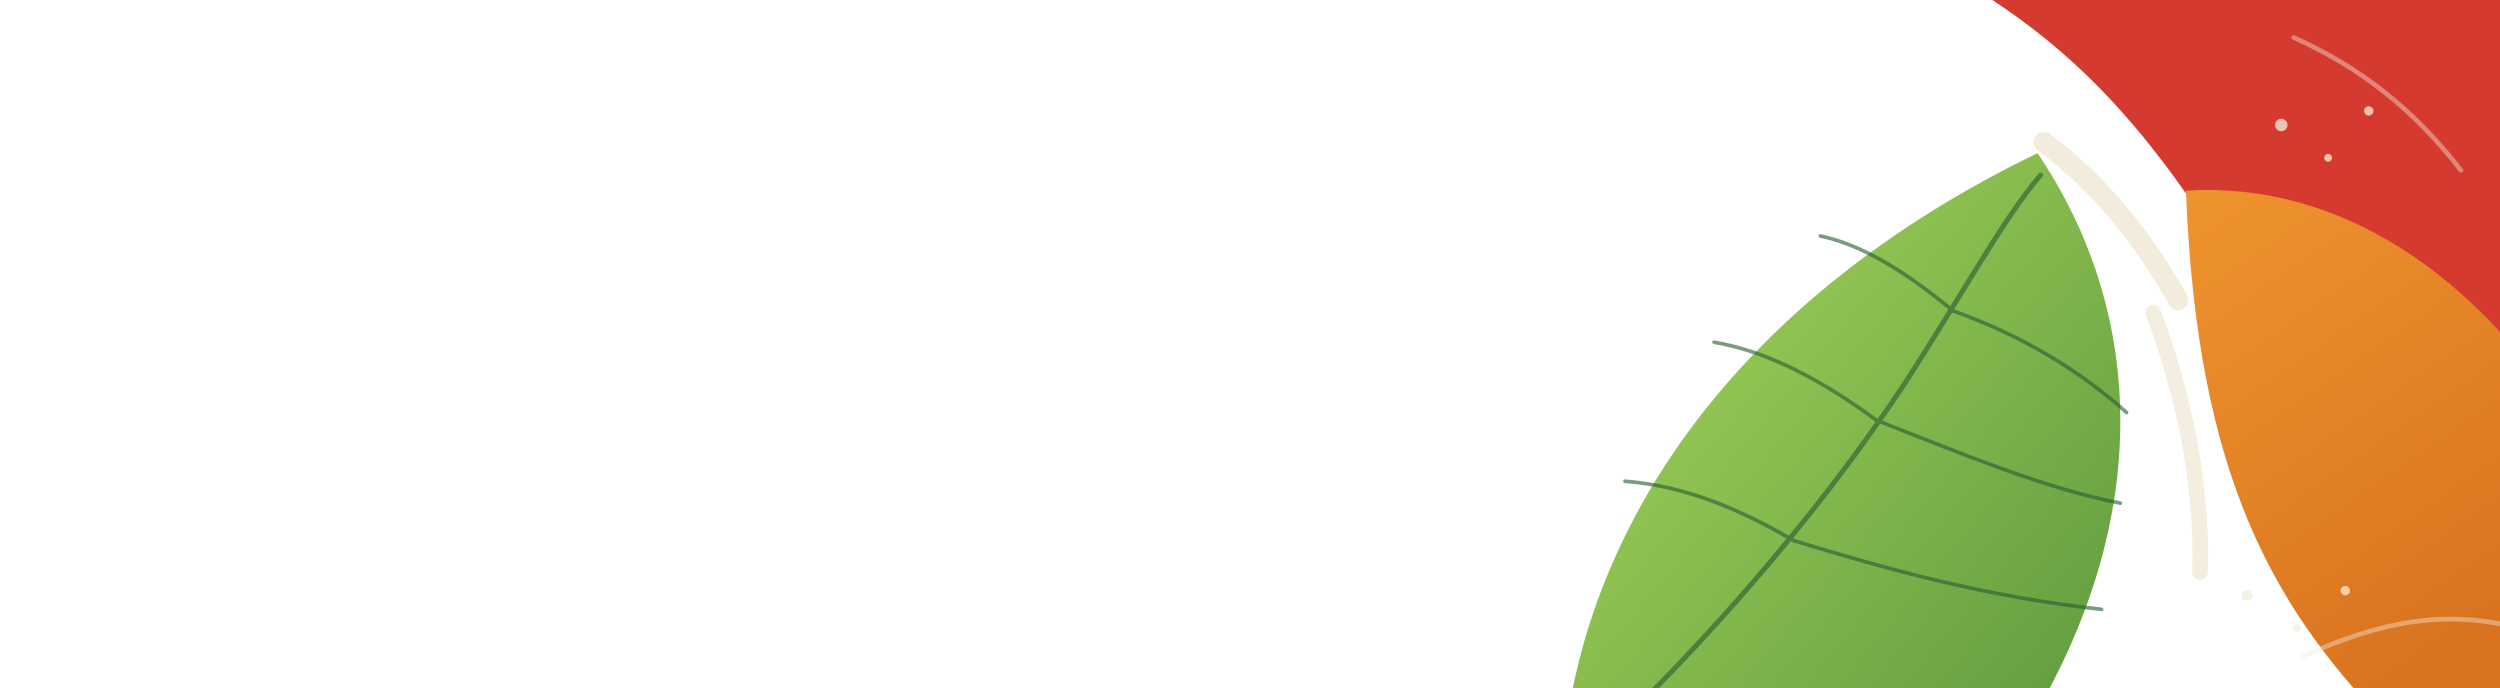
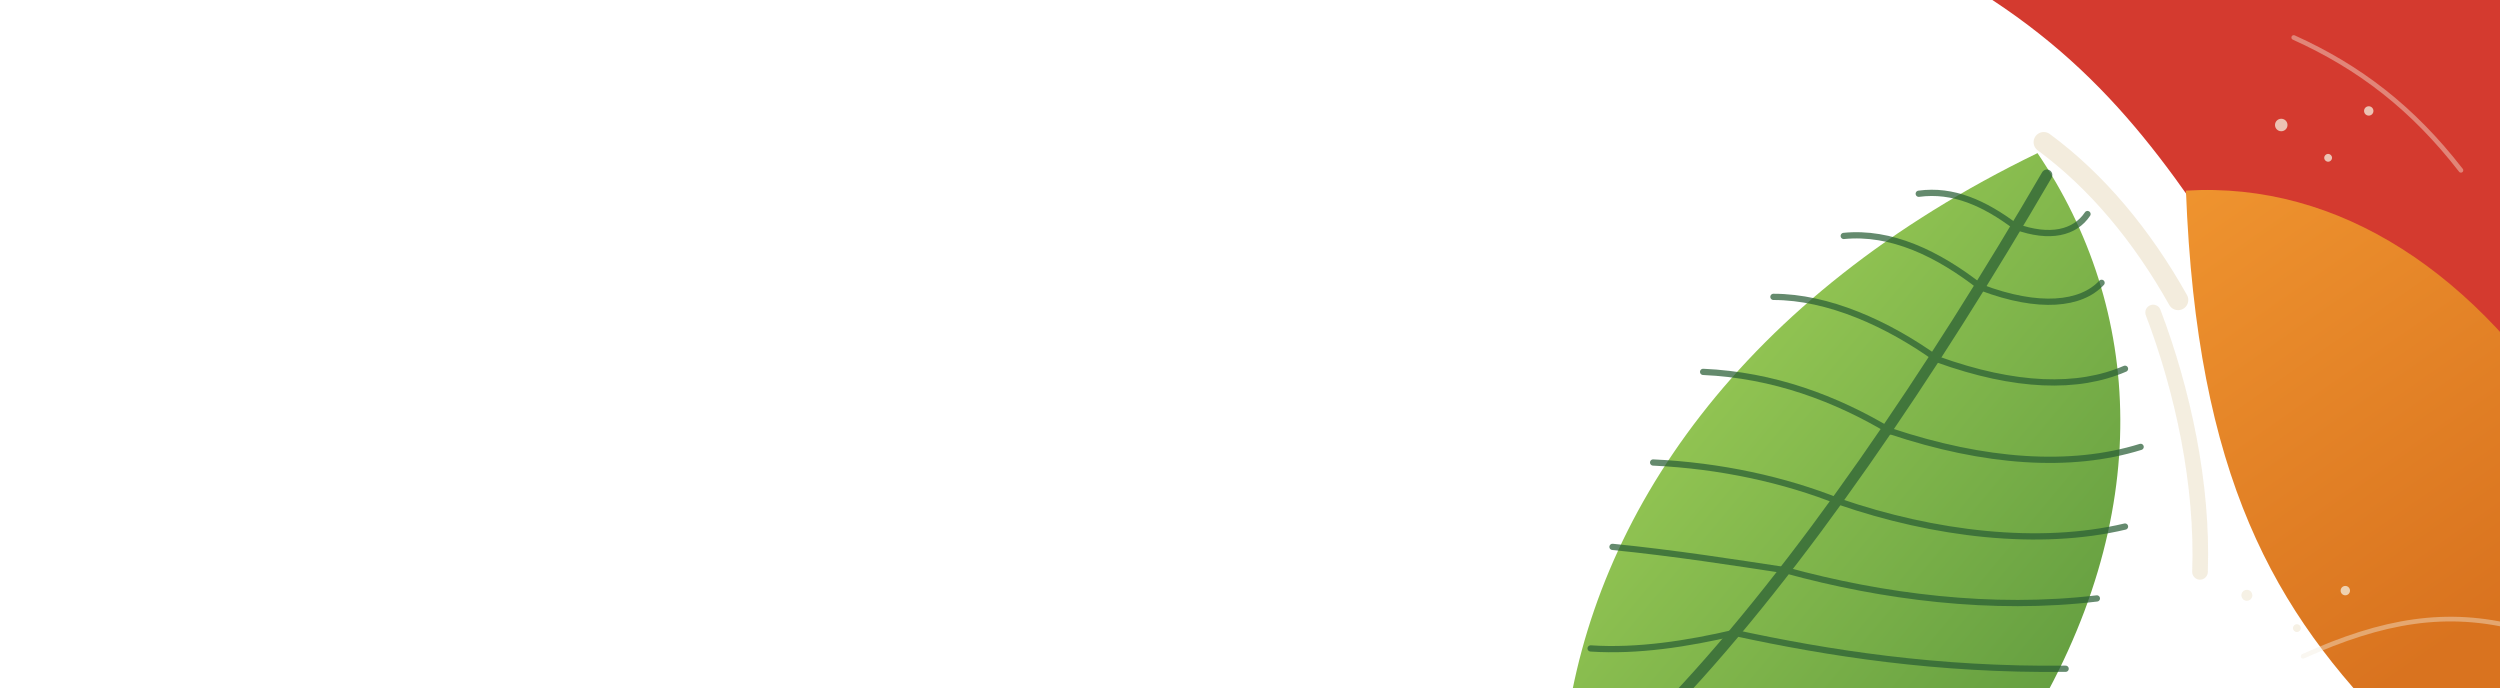
<svg xmlns="http://www.w3.org/2000/svg" width="1600" height="440" viewBox="0 0 1600 440" fill="none">
  <defs>
    <linearGradient id="leaf" x1="1020" y1="110" x2="1390" y2="420" gradientUnits="userSpaceOnUse">
      <stop stop-color="#A7D65B" />
      <stop offset="1" stop-color="#5F9A3E" />
    </linearGradient>
    <linearGradient id="orange" x1="1370" y1="60" x2="1600" y2="390" gradientUnits="userSpaceOnUse">
      <stop stop-color="#F39A32" />
      <stop offset="1" stop-color="#D9731F" />
    </linearGradient>
  </defs>
  <path d="M1190 -45C1307 5 1360 66 1411 141C1455 206 1539 227 1640 211V-45H1190Z" fill="#D43A2F" />
  <path d="M1399 122C1497 116 1586 175 1650 279V470H1534C1455 391 1406 305 1399 122Z" fill="url(#orange)" />
  <path d="M1002 468C1020 330 1114 190 1304 98C1371 197 1381 330 1296 468H1002Z" fill="url(#leaf)" />
  <path d="M1308 91C1342 116 1371 151 1394 192" stroke="#F3ECDD" stroke-width="13" stroke-linecap="round" />
  <path d="M1378 200C1397 250 1410 310 1408 366" stroke="#F3ECDD" stroke-width="10" stroke-linecap="round" opacity=".9" />
-   <g stroke="#285D35" stroke-linecap="round" stroke-linejoin="round" fill="none" opacity=".62">
-     <path d="M1058 442C1116 383 1172 316 1218 247C1255 190 1282 140 1306 112" stroke-width="3.2" />
-     <g stroke-width="2.35">
-       <path d="M1148 346C1112 325 1078 311 1040 308" />
-       <path d="M1148 346C1210 365 1272 382 1345 390" />
-       <path d="M1201 269C1167 244 1132 225 1097 219" />
-       <path d="M1201 269C1257 291 1310 313 1357 322" />
-       <path d="M1250 199C1221 175 1193 157 1165 151" />
-       <path d="M1250 199C1295 215 1332 238 1361 264" />
+   <g stroke="#285D35" stroke-linecap="round" stroke-linejoin="round" opacity=".72">
+     <path d="M1072 448C1152 363 1236 239 1310 112" fill="none" stroke-width="7" />
+     <g fill="none" stroke-width="4">
+       <path d="M1110 405C1080 412 1048 417 1018 415" />
+       <path d="M1143 365C1110 360 1072 354 1032 350" />
+       <path d="M1177 321C1142 307 1101 298 1058 296" />
+       <path d="M1210 276C1175 255 1135 240 1090 238" />
+       <path d="M1240 230C1208 207 1170 190 1135 190" />
+       <path d="M1268 184C1240 162 1210 148 1180 151" />
+       <path d="M1290 145C1270 130 1250 121 1228 124" />
+     </g>
+     <g fill="none" stroke-width="4">
+       <path d="M1110 405C1170 418 1240 429 1322 428" />
+       <path d="M1143 365C1205 382 1275 391 1342 383" />
+       <path d="M1177 321C1238 342 1305 350 1360 337" />
+       <path d="M1210 276C1270 296 1325 300 1370 286" />
+       <path d="M1240 230C1290 248 1330 249 1360 236" />
+       <path d="M1268 184C1305 198 1332 195 1345 181" />
+       <path d="M1290 145C1312 153 1328 149 1336 137" />
    </g>
  </g>
  <g fill="#F3ECDD" opacity=".76">
    <circle cx="1460" cy="80" r="4" />
    <circle cx="1490" cy="101" r="2.5" />
    <circle cx="1516" cy="71" r="3" />
    <circle cx="1438" cy="381" r="3.5" />
    <circle cx="1470" cy="402" r="2.5" />
    <circle cx="1501" cy="378" r="3" />
  </g>
  <path d="M1468 24C1510 43 1544 69 1575 109M1474 420C1525 397 1566 390 1612 402" stroke="#F3ECDD" stroke-width="3" stroke-linecap="round" opacity=".42" />
</svg>
